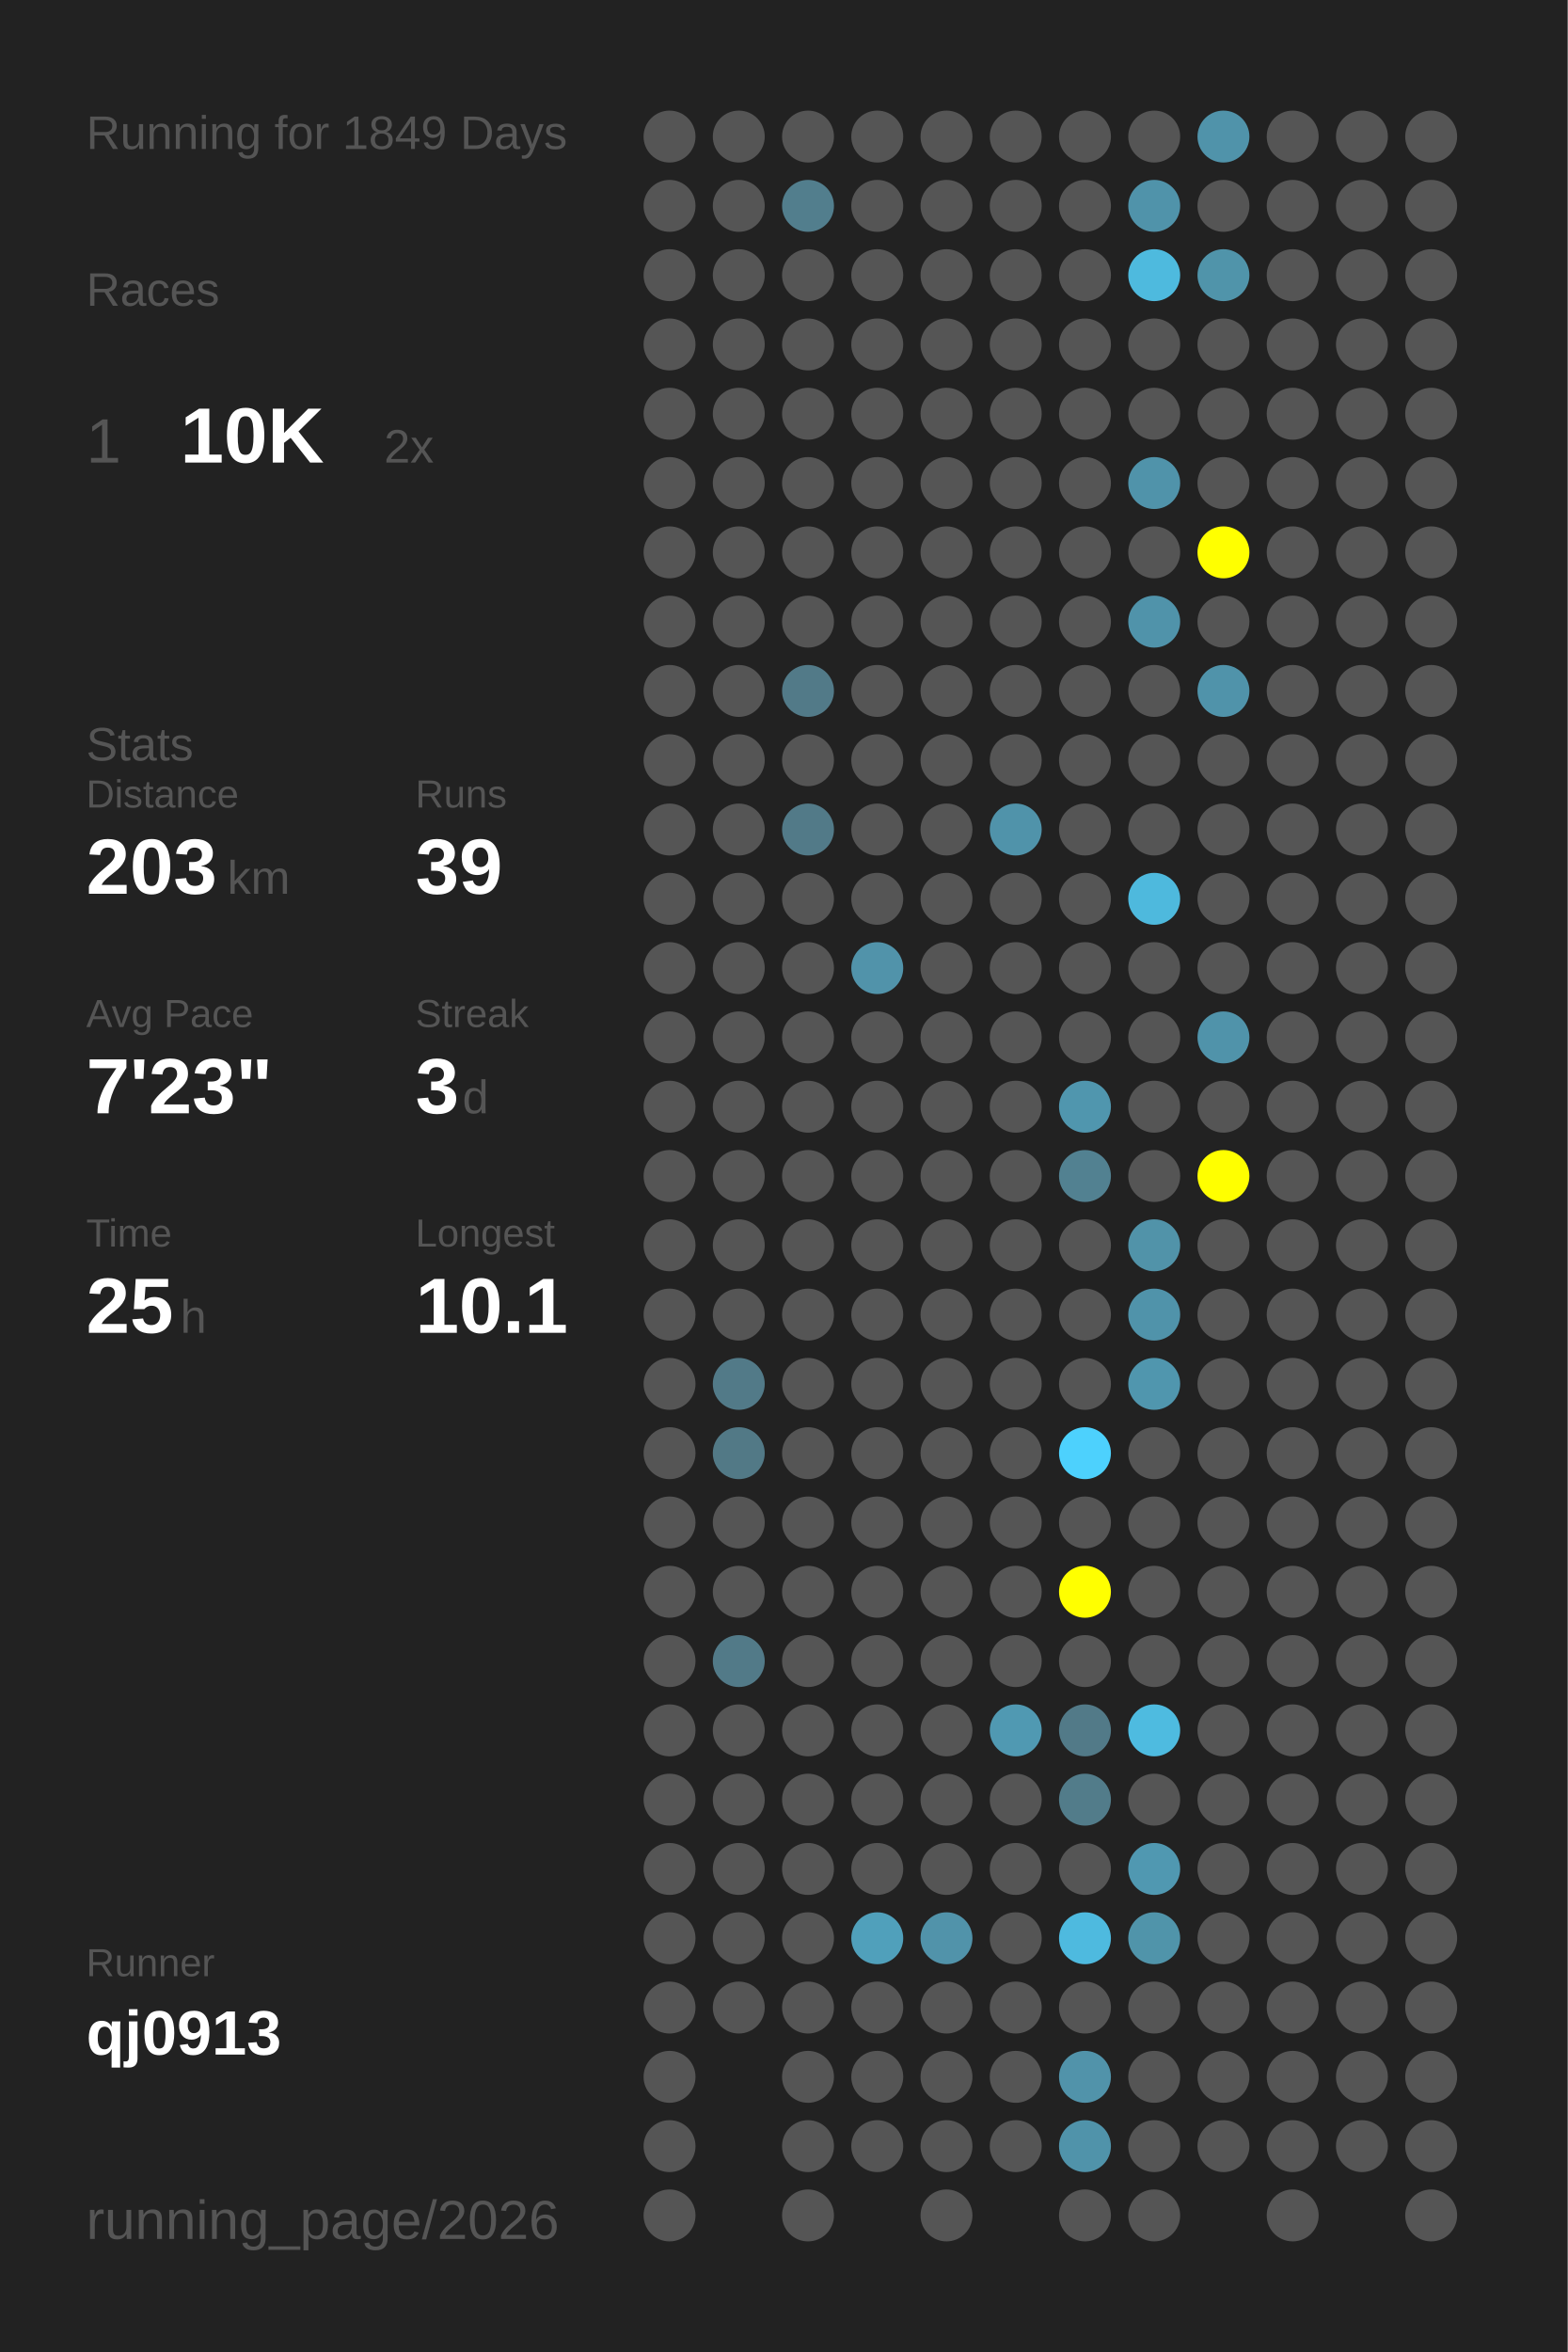
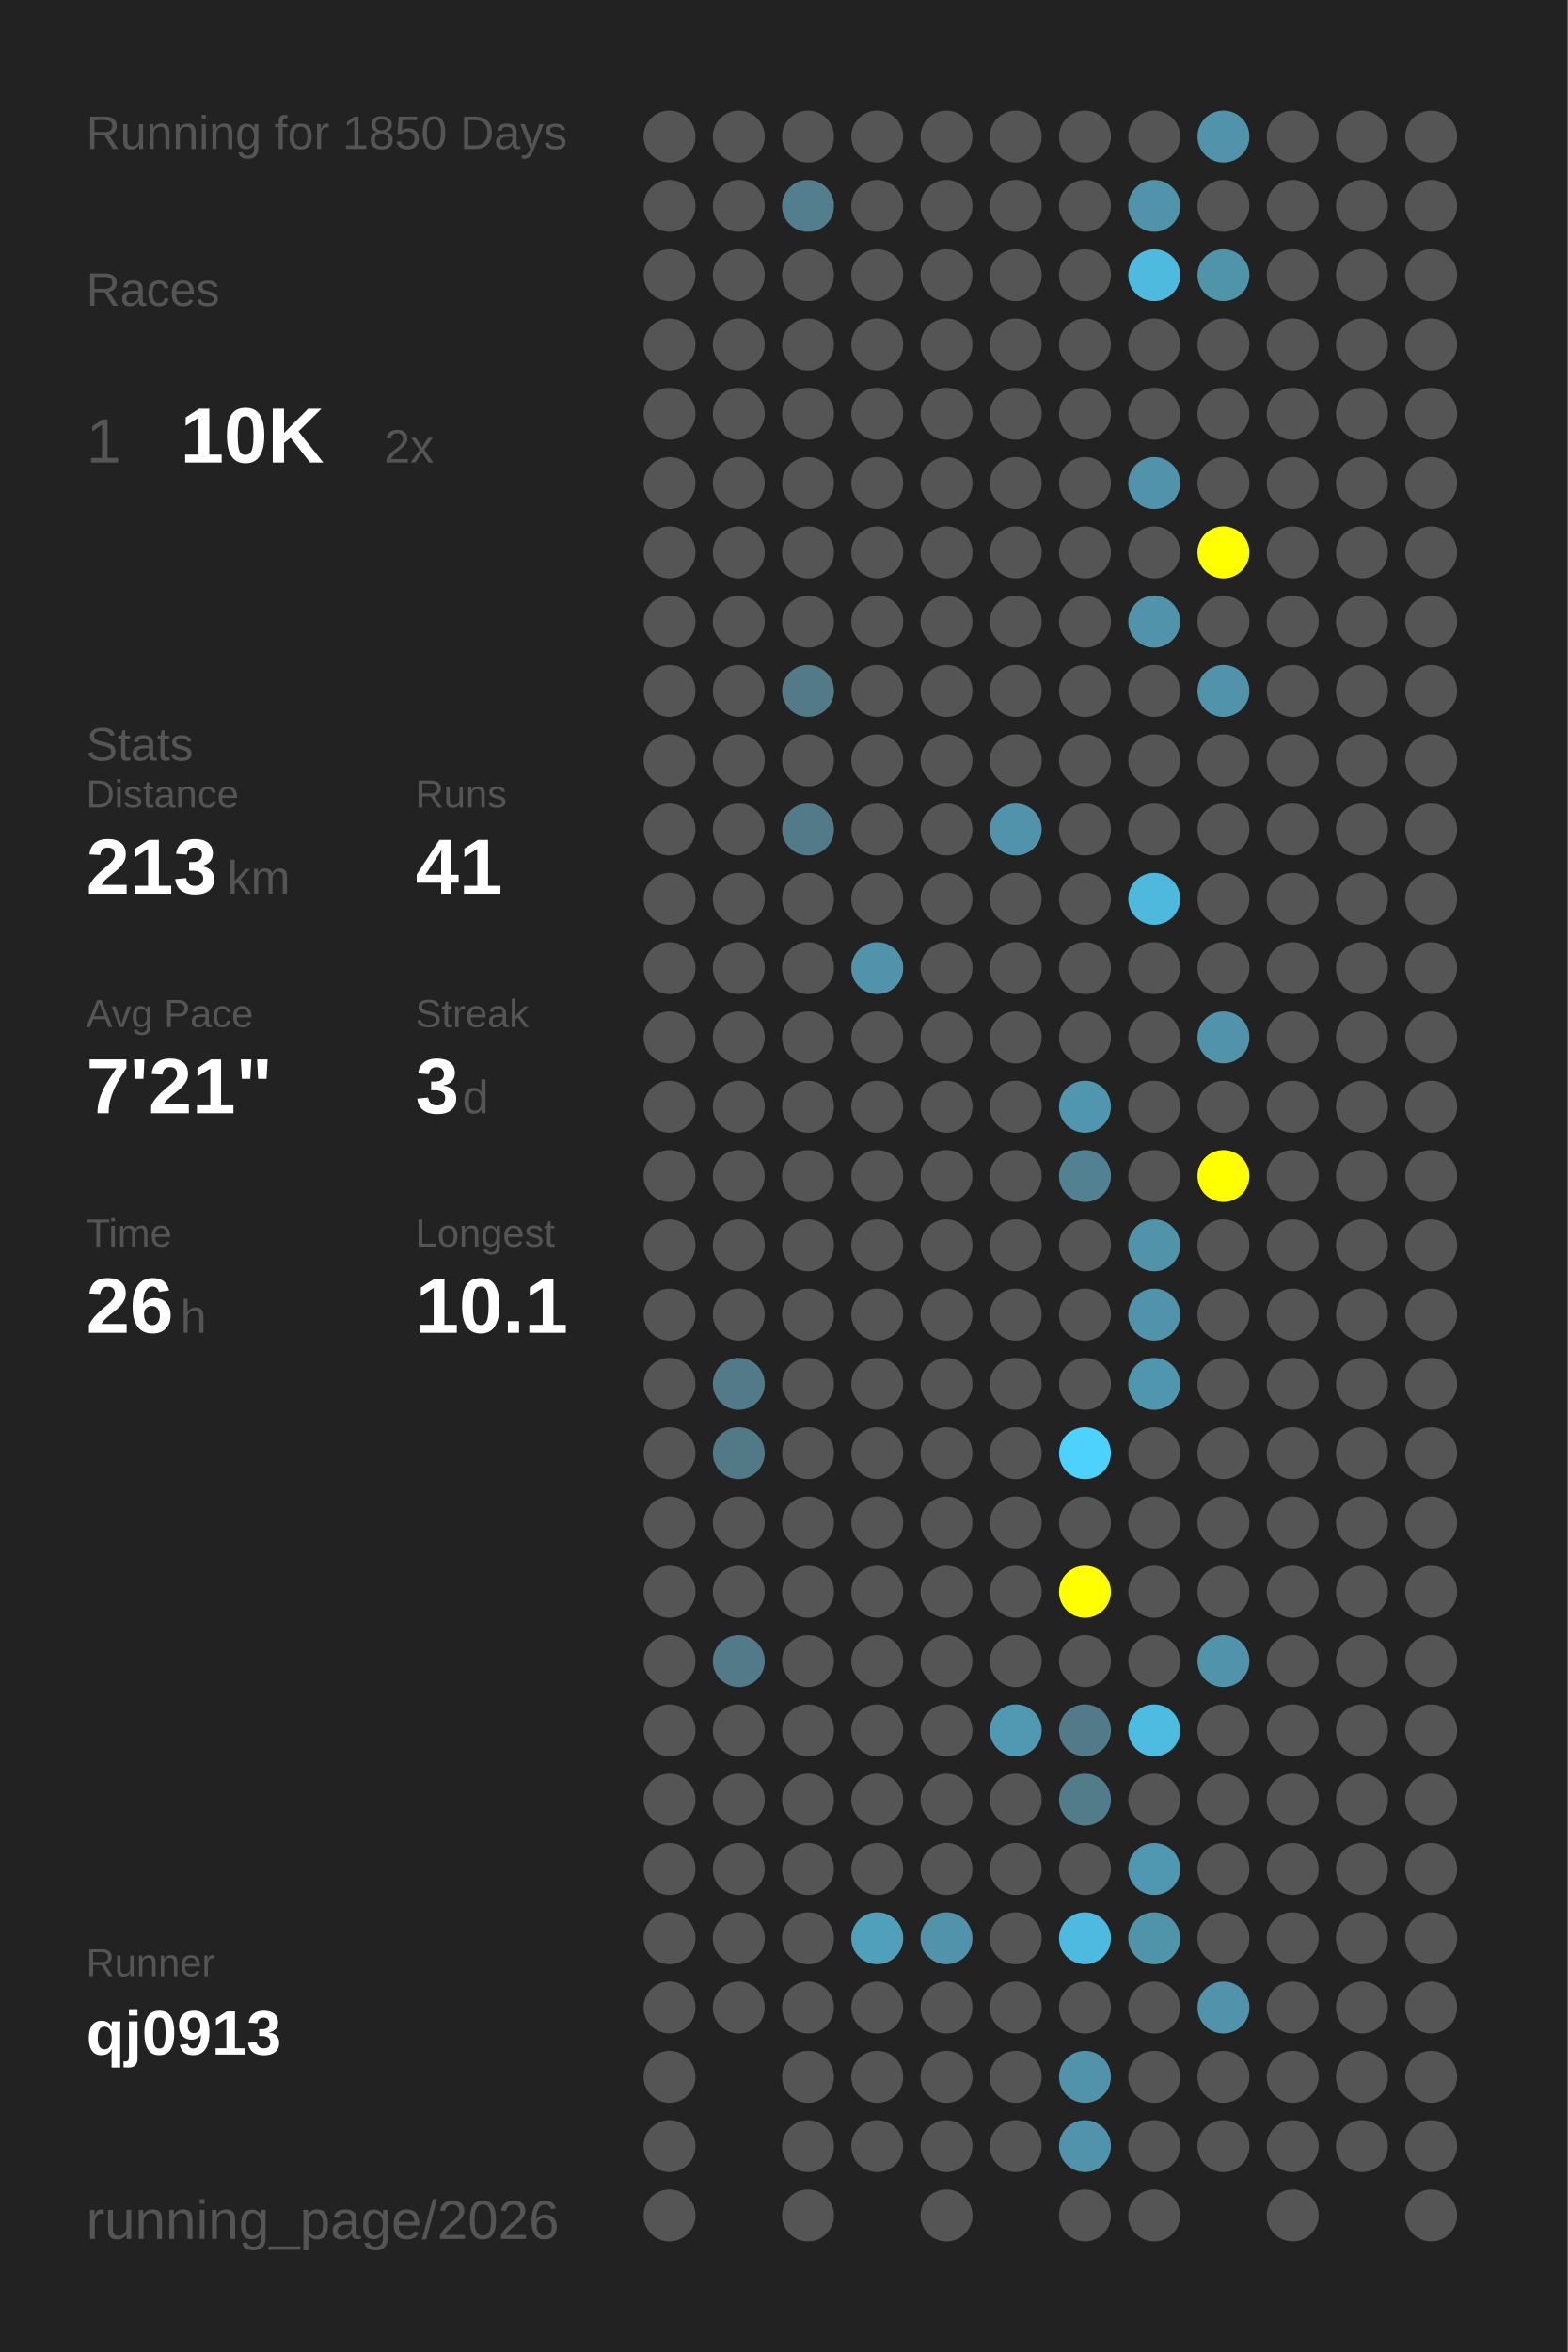
<svg xmlns="http://www.w3.org/2000/svg" baseProfile="full" height="300mm" version="1.1" viewBox="0,0,200,300" width="200mm">
  <defs />
  <rect fill="#222222" height="300" width="200" x="0" y="0" />
-   <text fill="#555555" style="font-size:6px; font-family:Arial;" x="11" y="19">Running for 1849 Days</text>
+   <text fill="#555555" style="font-size:6px; font-family:Arial;" x="11" y="19">Running for 1850 Days</text>
  <text fill="#555555" style="font-size:6px; font-family:Arial;" x="11" y="39">Races</text>
  <text fill="#555555" style="font-size:8px; font-family:Arial;" x="11" y="59">1</text>
  <text fill="#FFFFFF" style="font-size:10px; font-family:Arial; font-weight:bold;" x="23" y="59">10K</text>
  <text fill="#555555" style="font-size:6px; font-family:Arial;" x="49" y="59">2x</text>
  <text fill="#555555" style="font-size:6px; font-family:Arial;" x="11" y="97">Stats</text>
  <text fill="#555555" style="font-size:5px; font-family:Arial;" x="11" y="103">Distance</text>
-   <text fill="#FFFFFF" style="font-size:10px; font-family:Arial; font-weight:bold;" x="11" y="114">203</text>
+   <text fill="#FFFFFF" style="font-size:10px; font-family:Arial; font-weight:bold;" x="11" y="114">213</text>
  <text fill="#555555" style="font-size:6px; font-family:Arial;" x="29" y="114">km</text>
  <text fill="#555555" style="font-size:5px; font-family:Arial;" x="53" y="103">Runs</text>
-   <text fill="#FFFFFF" style="font-size:10px; font-family:Arial; font-weight:bold;" x="53" y="114">39</text>
+   <text fill="#FFFFFF" style="font-size:10px; font-family:Arial; font-weight:bold;" x="53" y="114">41</text>
  <text fill="#555555" style="font-size:5px; font-family:Arial;" x="11" y="131">Avg Pace</text>
-   <text fill="#FFFFFF" style="font-size:10px; font-family:Arial; font-weight:bold;" x="11" y="142">7'23"</text>
+   <text fill="#FFFFFF" style="font-size:10px; font-family:Arial; font-weight:bold;" x="11" y="142">7'21"</text>
  <text fill="#555555" style="font-size:5px; font-family:Arial;" x="53" y="131">Streak</text>
  <text fill="#FFFFFF" style="font-size:10px; font-family:Arial; font-weight:bold;" x="53" y="142">3</text>
  <text fill="#555555" style="font-size:6px; font-family:Arial;" x="59" y="142">d</text>
  <text fill="#555555" style="font-size:5px; font-family:Arial;" x="11" y="159">Time</text>
-   <text fill="#FFFFFF" style="font-size:10px; font-family:Arial; font-weight:bold;" x="11" y="170">25</text>
+   <text fill="#FFFFFF" style="font-size:10px; font-family:Arial; font-weight:bold;" x="11" y="170">26</text>
  <text fill="#555555" style="font-size:6px; font-family:Arial;" x="23" y="170">h</text>
  <text fill="#555555" style="font-size:5px; font-family:Arial;" x="53" y="159">Longest</text>
  <text fill="#FFFFFF" style="font-size:10px; font-family:Arial; font-weight:bold;" x="53" y="170">10.1</text>
  <text fill="#555555" style="font-size:5px; font-family:Arial;" x="11" y="252.065">Runner</text>
  <text fill="#FFFFFF" style="font-size:8px; font-family:Arial; font-weight:bold;" x="11" y="262.065">qj0913</text>
  <text fill="#555555" style="font-size:7px; font-family:Arial;" x="11" y="285.581">running_page/2026</text>
  <circle cx="85.417" cy="17.419" fill="#555555" r="3.312" />
  <circle cx="85.417" cy="26.258" fill="#555555" r="3.312" />
  <circle cx="85.417" cy="35.097" fill="#555555" r="3.312" />
  <circle cx="85.417" cy="43.935" fill="#555555" r="3.312" />
  <circle cx="85.417" cy="52.774" fill="#555555" r="3.312" />
  <circle cx="85.417" cy="61.613" fill="#555555" r="3.312" />
  <circle cx="85.417" cy="70.452" fill="#555555" r="3.312" />
  <circle cx="85.417" cy="79.29" fill="#555555" r="3.312" />
  <circle cx="85.417" cy="88.129" fill="#555555" r="3.312" />
  <circle cx="85.417" cy="96.968" fill="#555555" r="3.312" />
  <circle cx="85.417" cy="105.806" fill="#555555" r="3.312" />
  <circle cx="85.417" cy="114.645" fill="#555555" r="3.312" />
  <circle cx="85.417" cy="123.484" fill="#555555" r="3.312" />
  <circle cx="85.417" cy="132.323" fill="#555555" r="3.312" />
  <circle cx="85.417" cy="141.161" fill="#555555" r="3.312" />
  <circle cx="85.417" cy="150" fill="#555555" r="3.312" />
  <circle cx="85.417" cy="158.839" fill="#555555" r="3.312" />
  <circle cx="85.417" cy="167.677" fill="#555555" r="3.312" />
  <circle cx="85.417" cy="176.516" fill="#555555" r="3.312" />
  <circle cx="85.417" cy="185.355" fill="#555555" r="3.312" />
  <circle cx="85.417" cy="194.194" fill="#555555" r="3.312" />
  <circle cx="85.417" cy="203.032" fill="#555555" r="3.312" />
  <circle cx="85.417" cy="211.871" fill="#555555" r="3.312" />
  <circle cx="85.417" cy="220.71" fill="#555555" r="3.312" />
  <circle cx="85.417" cy="229.548" fill="#555555" r="3.312" />
  <circle cx="85.417" cy="238.387" fill="#555555" r="3.312" />
  <circle cx="85.417" cy="247.226" fill="#555555" r="3.312" />
  <circle cx="85.417" cy="256.065" fill="#555555" r="3.312" />
  <circle cx="85.417" cy="264.903" fill="#555555" r="3.312" />
  <circle cx="85.417" cy="273.742" fill="#555555" r="3.312" />
  <circle cx="85.417" cy="282.581" fill="#555555" r="3.312" />
  <circle cx="94.25" cy="17.419" fill="#555555" r="3.312" />
  <circle cx="94.25" cy="26.258" fill="#555555" r="3.312" />
  <circle cx="94.25" cy="35.097" fill="#555555" r="3.312" />
  <circle cx="94.25" cy="43.935" fill="#555555" r="3.312" />
  <circle cx="94.25" cy="52.774" fill="#555555" r="3.312" />
  <circle cx="94.25" cy="61.613" fill="#555555" r="3.312" />
  <circle cx="94.25" cy="70.452" fill="#555555" r="3.312" />
  <circle cx="94.25" cy="79.29" fill="#555555" r="3.312" />
  <circle cx="94.25" cy="88.129" fill="#555555" r="3.312" />
  <circle cx="94.25" cy="96.968" fill="#555555" r="3.312" />
  <circle cx="94.25" cy="105.806" fill="#555555" r="3.312" />
  <circle cx="94.25" cy="114.645" fill="#555555" r="3.312" />
  <circle cx="94.25" cy="123.484" fill="#555555" r="3.312" />
  <circle cx="94.25" cy="132.323" fill="#555555" r="3.312" />
  <circle cx="94.25" cy="141.161" fill="#555555" r="3.312" />
  <circle cx="94.25" cy="150" fill="#555555" r="3.312" />
  <circle cx="94.25" cy="158.839" fill="#555555" r="3.312" />
  <circle cx="94.25" cy="167.677" fill="#555555" r="3.312" />
  <circle cx="94.25" cy="176.516" fill="#527a88" r="3.312" />
  <circle cx="94.25" cy="185.355" fill="#527986" r="3.312" />
  <circle cx="94.25" cy="194.194" fill="#555555" r="3.312" />
  <circle cx="94.25" cy="203.032" fill="#555555" r="3.312" />
  <circle cx="94.25" cy="211.871" fill="#527a88" r="3.312" />
  <circle cx="94.25" cy="220.71" fill="#555555" r="3.312" />
  <circle cx="94.25" cy="229.548" fill="#555555" r="3.312" />
  <circle cx="94.25" cy="238.387" fill="#555555" r="3.312" />
  <circle cx="94.25" cy="247.226" fill="#555555" r="3.312" />
  <circle cx="94.25" cy="256.065" fill="#555555" r="3.312" />
  <circle cx="103.083" cy="17.419" fill="#555555" r="3.312" />
  <circle cx="103.083" cy="26.258" fill="#527e8d" r="3.312" />
  <circle cx="103.083" cy="35.097" fill="#555555" r="3.312" />
  <circle cx="103.083" cy="43.935" fill="#555555" r="3.312" />
  <circle cx="103.083" cy="52.774" fill="#555555" r="3.312" />
  <circle cx="103.083" cy="61.613" fill="#555555" r="3.312" />
  <circle cx="103.083" cy="70.452" fill="#555555" r="3.312" />
  <circle cx="103.083" cy="79.29" fill="#555555" r="3.312" />
  <circle cx="103.083" cy="88.129" fill="#527a88" r="3.312" />
  <circle cx="103.083" cy="96.968" fill="#555555" r="3.312" />
  <circle cx="103.083" cy="105.806" fill="#527a88" r="3.312" />
  <circle cx="103.083" cy="114.645" fill="#555555" r="3.312" />
  <circle cx="103.083" cy="123.484" fill="#555555" r="3.312" />
  <circle cx="103.083" cy="132.323" fill="#555555" r="3.312" />
  <circle cx="103.083" cy="141.161" fill="#555555" r="3.312" />
  <circle cx="103.083" cy="150" fill="#555555" r="3.312" />
  <circle cx="103.083" cy="158.839" fill="#555555" r="3.312" />
  <circle cx="103.083" cy="167.677" fill="#555555" r="3.312" />
  <circle cx="103.083" cy="176.516" fill="#555555" r="3.312" />
  <circle cx="103.083" cy="185.355" fill="#555555" r="3.312" />
  <circle cx="103.083" cy="194.194" fill="#555555" r="3.312" />
  <circle cx="103.083" cy="203.032" fill="#555555" r="3.312" />
  <circle cx="103.083" cy="211.871" fill="#555555" r="3.312" />
  <circle cx="103.083" cy="220.71" fill="#555555" r="3.312" />
  <circle cx="103.083" cy="229.548" fill="#555555" r="3.312" />
  <circle cx="103.083" cy="238.387" fill="#555555" r="3.312" />
  <circle cx="103.083" cy="247.226" fill="#555555" r="3.312" />
  <circle cx="103.083" cy="256.065" fill="#555555" r="3.312" />
  <circle cx="103.083" cy="264.903" fill="#555555" r="3.312" />
  <circle cx="103.083" cy="273.742" fill="#555555" r="3.312" />
  <circle cx="103.083" cy="282.581" fill="#555555" r="3.312" />
  <circle cx="111.917" cy="17.419" fill="#555555" r="3.312" />
  <circle cx="111.917" cy="26.258" fill="#555555" r="3.312" />
  <circle cx="111.917" cy="35.097" fill="#555555" r="3.312" />
  <circle cx="111.917" cy="43.935" fill="#555555" r="3.312" />
  <circle cx="111.917" cy="52.774" fill="#555555" r="3.312" />
  <circle cx="111.917" cy="61.613" fill="#555555" r="3.312" />
  <circle cx="111.917" cy="70.452" fill="#555555" r="3.312" />
  <circle cx="111.917" cy="79.29" fill="#555555" r="3.312" />
  <circle cx="111.917" cy="88.129" fill="#555555" r="3.312" />
  <circle cx="111.917" cy="96.968" fill="#555555" r="3.312" />
  <circle cx="111.917" cy="105.806" fill="#555555" r="3.312" />
  <circle cx="111.917" cy="114.645" fill="#555555" r="3.312" />
  <circle cx="111.917" cy="123.484" fill="#5193aa" r="3.312" />
  <circle cx="111.917" cy="132.323" fill="#555555" r="3.312" />
  <circle cx="111.917" cy="141.161" fill="#555555" r="3.312" />
  <circle cx="111.917" cy="150" fill="#555555" r="3.312" />
  <circle cx="111.917" cy="158.839" fill="#555555" r="3.312" />
  <circle cx="111.917" cy="167.677" fill="#555555" r="3.312" />
  <circle cx="111.917" cy="176.516" fill="#555555" r="3.312" />
  <circle cx="111.917" cy="185.355" fill="#555555" r="3.312" />
  <circle cx="111.917" cy="194.194" fill="#555555" r="3.312" />
  <circle cx="111.917" cy="203.032" fill="#555555" r="3.312" />
  <circle cx="111.917" cy="211.871" fill="#555555" r="3.312" />
  <circle cx="111.917" cy="220.71" fill="#555555" r="3.312" />
  <circle cx="111.917" cy="229.548" fill="#555555" r="3.312" />
  <circle cx="111.917" cy="238.387" fill="#555555" r="3.312" />
  <circle cx="111.917" cy="247.226" fill="#50a0bb" r="3.312" />
  <circle cx="111.917" cy="256.065" fill="#555555" r="3.312" />
  <circle cx="111.917" cy="264.903" fill="#555555" r="3.312" />
  <circle cx="111.917" cy="273.742" fill="#555555" r="3.312" />
  <circle cx="120.75" cy="17.419" fill="#555555" r="3.312" />
  <circle cx="120.75" cy="26.258" fill="#555555" r="3.312" />
  <circle cx="120.75" cy="35.097" fill="#555555" r="3.312" />
  <circle cx="120.75" cy="43.935" fill="#555555" r="3.312" />
  <circle cx="120.75" cy="52.774" fill="#555555" r="3.312" />
  <circle cx="120.75" cy="61.613" fill="#555555" r="3.312" />
  <circle cx="120.75" cy="70.452" fill="#555555" r="3.312" />
  <circle cx="120.75" cy="79.29" fill="#555555" r="3.312" />
  <circle cx="120.75" cy="88.129" fill="#555555" r="3.312" />
  <circle cx="120.75" cy="96.968" fill="#555555" r="3.312" />
  <circle cx="120.75" cy="105.806" fill="#555555" r="3.312" />
  <circle cx="120.75" cy="114.645" fill="#555555" r="3.312" />
  <circle cx="120.75" cy="123.484" fill="#555555" r="3.312" />
  <circle cx="120.75" cy="132.323" fill="#555555" r="3.312" />
  <circle cx="120.75" cy="141.161" fill="#555555" r="3.312" />
  <circle cx="120.75" cy="150" fill="#555555" r="3.312" />
  <circle cx="120.75" cy="158.839" fill="#555555" r="3.312" />
  <circle cx="120.75" cy="167.677" fill="#555555" r="3.312" />
  <circle cx="120.75" cy="176.516" fill="#555555" r="3.312" />
  <circle cx="120.75" cy="185.355" fill="#555555" r="3.312" />
  <circle cx="120.75" cy="194.194" fill="#555555" r="3.312" />
  <circle cx="120.75" cy="203.032" fill="#555555" r="3.312" />
  <circle cx="120.75" cy="211.871" fill="#555555" r="3.312" />
  <circle cx="120.75" cy="220.71" fill="#555555" r="3.312" />
  <circle cx="120.75" cy="229.548" fill="#555555" r="3.312" />
  <circle cx="120.75" cy="238.387" fill="#555555" r="3.312" />
  <circle cx="120.75" cy="247.226" fill="#5193aa" r="3.312" />
  <circle cx="120.75" cy="256.065" fill="#555555" r="3.312" />
  <circle cx="120.75" cy="264.903" fill="#555555" r="3.312" />
  <circle cx="120.75" cy="273.742" fill="#555555" r="3.312" />
  <circle cx="120.75" cy="282.581" fill="#555555" r="3.312" />
  <circle cx="129.583" cy="17.419" fill="#555555" r="3.312" />
  <circle cx="129.583" cy="26.258" fill="#555555" r="3.312" />
  <circle cx="129.583" cy="35.097" fill="#555555" r="3.312" />
  <circle cx="129.583" cy="43.935" fill="#555555" r="3.312" />
  <circle cx="129.583" cy="52.774" fill="#555555" r="3.312" />
  <circle cx="129.583" cy="61.613" fill="#555555" r="3.312" />
  <circle cx="129.583" cy="70.452" fill="#555555" r="3.312" />
  <circle cx="129.583" cy="79.29" fill="#555555" r="3.312" />
  <circle cx="129.583" cy="88.129" fill="#555555" r="3.312" />
  <circle cx="129.583" cy="96.968" fill="#555555" r="3.312" />
  <circle cx="129.583" cy="105.806" fill="#5093aa" r="3.312" />
  <circle cx="129.583" cy="114.645" fill="#555555" r="3.312" />
  <circle cx="129.583" cy="123.484" fill="#555555" r="3.312" />
  <circle cx="129.583" cy="132.323" fill="#555555" r="3.312" />
  <circle cx="129.583" cy="141.161" fill="#555555" r="3.312" />
  <circle cx="129.583" cy="150" fill="#555555" r="3.312" />
  <circle cx="129.583" cy="158.839" fill="#555555" r="3.312" />
  <circle cx="129.583" cy="167.677" fill="#555555" r="3.312" />
  <circle cx="129.583" cy="176.516" fill="#555555" r="3.312" />
  <circle cx="129.583" cy="185.355" fill="#555555" r="3.312" />
  <circle cx="129.583" cy="194.194" fill="#555555" r="3.312" />
  <circle cx="129.583" cy="203.032" fill="#555555" r="3.312" />
  <circle cx="129.583" cy="211.871" fill="#555555" r="3.312" />
  <circle cx="129.583" cy="220.71" fill="#5099b2" r="3.312" />
  <circle cx="129.583" cy="229.548" fill="#555555" r="3.312" />
  <circle cx="129.583" cy="238.387" fill="#555555" r="3.312" />
  <circle cx="129.583" cy="247.226" fill="#555555" r="3.312" />
  <circle cx="129.583" cy="256.065" fill="#555555" r="3.312" />
  <circle cx="129.583" cy="264.903" fill="#555555" r="3.312" />
  <circle cx="129.583" cy="273.742" fill="#555555" r="3.312" />
  <circle cx="138.417" cy="17.419" fill="#555555" r="3.312" />
  <circle cx="138.417" cy="26.258" fill="#555555" r="3.312" />
  <circle cx="138.417" cy="35.097" fill="#555555" r="3.312" />
  <circle cx="138.417" cy="43.935" fill="#555555" r="3.312" />
  <circle cx="138.417" cy="52.774" fill="#555555" r="3.312" />
  <circle cx="138.417" cy="61.613" fill="#555555" r="3.312" />
  <circle cx="138.417" cy="70.452" fill="#555555" r="3.312" />
  <circle cx="138.417" cy="79.29" fill="#555555" r="3.312" />
  <circle cx="138.417" cy="88.129" fill="#555555" r="3.312" />
  <circle cx="138.417" cy="96.968" fill="#555555" r="3.312" />
  <circle cx="138.417" cy="105.806" fill="#555555" r="3.312" />
  <circle cx="138.417" cy="114.645" fill="#555555" r="3.312" />
  <circle cx="138.417" cy="123.484" fill="#555555" r="3.312" />
  <circle cx="138.417" cy="132.323" fill="#555555" r="3.312" />
  <circle cx="138.417" cy="141.161" fill="#5096ae" r="3.312" />
  <circle cx="138.417" cy="150" fill="#528191" r="3.312" />
  <circle cx="138.417" cy="158.839" fill="#555555" r="3.312" />
  <circle cx="138.417" cy="167.677" fill="#555555" r="3.312" />
  <circle cx="138.417" cy="176.516" fill="#555555" r="3.312" />
  <circle cx="138.417" cy="185.355" fill="#4dd1fd" r="3.312" />
  <circle cx="138.417" cy="194.194" fill="#555555" r="3.312" />
  <circle cx="138.417" cy="203.032" fill="#FFFF00" r="3.312" />
  <circle cx="138.417" cy="211.871" fill="#555555" r="3.312" />
  <circle cx="138.417" cy="220.71" fill="#527a88" r="3.312" />
  <circle cx="138.417" cy="229.548" fill="#527c8a" r="3.312" />
  <circle cx="138.417" cy="238.387" fill="#555555" r="3.312" />
  <circle cx="138.417" cy="247.226" fill="#4ebadf" r="3.312" />
  <circle cx="138.417" cy="256.065" fill="#555555" r="3.312" />
  <circle cx="138.417" cy="264.903" fill="#5193aa" r="3.312" />
  <circle cx="138.417" cy="273.742" fill="#5093aa" r="3.312" />
  <circle cx="138.417" cy="282.581" fill="#555555" r="3.312" />
  <circle cx="147.25" cy="17.419" fill="#555555" r="3.312" />
  <circle cx="147.25" cy="26.258" fill="#5093aa" r="3.312" />
  <circle cx="147.25" cy="35.097" fill="#4ebade" r="3.312" />
  <circle cx="147.25" cy="43.935" fill="#555555" r="3.312" />
  <circle cx="147.25" cy="52.774" fill="#555555" r="3.312" />
  <circle cx="147.25" cy="61.613" fill="#5093aa" r="3.312" />
  <circle cx="147.25" cy="70.452" fill="#555555" r="3.312" />
  <circle cx="147.25" cy="79.29" fill="#5093aa" r="3.312" />
  <circle cx="147.25" cy="88.129" fill="#555555" r="3.312" />
  <circle cx="147.25" cy="96.968" fill="#555555" r="3.312" />
  <circle cx="147.25" cy="105.806" fill="#555555" r="3.312" />
  <circle cx="147.25" cy="114.645" fill="#4eb9dd" r="3.312" />
  <circle cx="147.25" cy="123.484" fill="#555555" r="3.312" />
  <circle cx="147.25" cy="132.323" fill="#555555" r="3.312" />
  <circle cx="147.25" cy="141.161" fill="#555555" r="3.312" />
  <circle cx="147.25" cy="150" fill="#555555" r="3.312" />
  <circle cx="147.25" cy="158.839" fill="#5193a9" r="3.312" />
  <circle cx="147.25" cy="167.677" fill="#5093aa" r="3.312" />
  <circle cx="147.25" cy="176.516" fill="#5096ae" r="3.312" />
  <circle cx="147.25" cy="185.355" fill="#555555" r="3.312" />
  <circle cx="147.25" cy="194.194" fill="#555555" r="3.312" />
  <circle cx="147.25" cy="203.032" fill="#555555" r="3.312" />
  <circle cx="147.25" cy="211.871" fill="#555555" r="3.312" />
  <circle cx="147.25" cy="220.71" fill="#4ebbe0" r="3.312" />
  <circle cx="147.25" cy="229.548" fill="#555555" r="3.312" />
  <circle cx="147.25" cy="238.387" fill="#5098b1" r="3.312" />
  <circle cx="147.25" cy="247.226" fill="#5094aa" r="3.312" />
  <circle cx="147.25" cy="256.065" fill="#555555" r="3.312" />
  <circle cx="147.25" cy="264.903" fill="#555555" r="3.312" />
  <circle cx="147.25" cy="273.742" fill="#555555" r="3.312" />
  <circle cx="147.25" cy="282.581" fill="#555555" r="3.312" />
  <circle cx="156.083" cy="17.419" fill="#5093aa" r="3.312" />
  <circle cx="156.083" cy="26.258" fill="#555555" r="3.312" />
  <circle cx="156.083" cy="35.097" fill="#5094aa" r="3.312" />
  <circle cx="156.083" cy="43.935" fill="#555555" r="3.312" />
  <circle cx="156.083" cy="52.774" fill="#555555" r="3.312" />
  <circle cx="156.083" cy="61.613" fill="#555555" r="3.312" />
  <circle cx="156.083" cy="70.452" fill="#FFFF00" r="3.312" />
  <circle cx="156.083" cy="79.29" fill="#555555" r="3.312" />
  <circle cx="156.083" cy="88.129" fill="#5093aa" r="3.312" />
  <circle cx="156.083" cy="96.968" fill="#555555" r="3.312" />
  <circle cx="156.083" cy="105.806" fill="#555555" r="3.312" />
  <circle cx="156.083" cy="114.645" fill="#555555" r="3.312" />
  <circle cx="156.083" cy="123.484" fill="#555555" r="3.312" />
  <circle cx="156.083" cy="132.323" fill="#5093aa" r="3.312" />
  <circle cx="156.083" cy="141.161" fill="#555555" r="3.312" />
  <circle cx="156.083" cy="150" fill="#FFFF00" r="3.312" />
  <circle cx="156.083" cy="158.839" fill="#555555" r="3.312" />
  <circle cx="156.083" cy="167.677" fill="#555555" r="3.312" />
  <circle cx="156.083" cy="176.516" fill="#555555" r="3.312" />
  <circle cx="156.083" cy="185.355" fill="#555555" r="3.312" />
  <circle cx="156.083" cy="194.194" fill="#555555" r="3.312" />
  <circle cx="156.083" cy="203.032" fill="#555555" r="3.312" />
-   <circle cx="156.083" cy="211.871" fill="#555555" r="3.312" />
+   <circle cx="156.083" cy="211.871" fill="#5093aa" r="3.312" />
  <circle cx="156.083" cy="220.71" fill="#555555" r="3.312" />
  <circle cx="156.083" cy="229.548" fill="#555555" r="3.312" />
  <circle cx="156.083" cy="238.387" fill="#555555" r="3.312" />
  <circle cx="156.083" cy="247.226" fill="#555555" r="3.312" />
-   <circle cx="156.083" cy="256.065" fill="#555555" r="3.312" />
+   <circle cx="156.083" cy="256.065" fill="#5093aa" r="3.312" />
  <circle cx="156.083" cy="264.903" fill="#555555" r="3.312" />
  <circle cx="156.083" cy="273.742" fill="#555555" r="3.312" />
  <circle cx="164.917" cy="17.419" fill="#555555" r="3.312" />
  <circle cx="164.917" cy="26.258" fill="#555555" r="3.312" />
  <circle cx="164.917" cy="35.097" fill="#555555" r="3.312" />
  <circle cx="164.917" cy="43.935" fill="#555555" r="3.312" />
  <circle cx="164.917" cy="52.774" fill="#555555" r="3.312" />
  <circle cx="164.917" cy="61.613" fill="#555555" r="3.312" />
  <circle cx="164.917" cy="70.452" fill="#555555" r="3.312" />
  <circle cx="164.917" cy="79.29" fill="#555555" r="3.312" />
  <circle cx="164.917" cy="88.129" fill="#555555" r="3.312" />
  <circle cx="164.917" cy="96.968" fill="#555555" r="3.312" />
  <circle cx="164.917" cy="105.806" fill="#555555" r="3.312" />
  <circle cx="164.917" cy="114.645" fill="#555555" r="3.312" />
  <circle cx="164.917" cy="123.484" fill="#555555" r="3.312" />
  <circle cx="164.917" cy="132.323" fill="#555555" r="3.312" />
  <circle cx="164.917" cy="141.161" fill="#555555" r="3.312" />
  <circle cx="164.917" cy="150" fill="#555555" r="3.312" />
  <circle cx="164.917" cy="158.839" fill="#555555" r="3.312" />
  <circle cx="164.917" cy="167.677" fill="#555555" r="3.312" />
  <circle cx="164.917" cy="176.516" fill="#555555" r="3.312" />
  <circle cx="164.917" cy="185.355" fill="#555555" r="3.312" />
  <circle cx="164.917" cy="194.194" fill="#555555" r="3.312" />
  <circle cx="164.917" cy="203.032" fill="#555555" r="3.312" />
  <circle cx="164.917" cy="211.871" fill="#555555" r="3.312" />
  <circle cx="164.917" cy="220.71" fill="#555555" r="3.312" />
  <circle cx="164.917" cy="229.548" fill="#555555" r="3.312" />
  <circle cx="164.917" cy="238.387" fill="#555555" r="3.312" />
  <circle cx="164.917" cy="247.226" fill="#555555" r="3.312" />
  <circle cx="164.917" cy="256.065" fill="#555555" r="3.312" />
  <circle cx="164.917" cy="264.903" fill="#555555" r="3.312" />
  <circle cx="164.917" cy="273.742" fill="#555555" r="3.312" />
  <circle cx="164.917" cy="282.581" fill="#555555" r="3.312" />
  <circle cx="173.75" cy="17.419" fill="#555555" r="3.312" />
  <circle cx="173.75" cy="26.258" fill="#555555" r="3.312" />
  <circle cx="173.75" cy="35.097" fill="#555555" r="3.312" />
  <circle cx="173.75" cy="43.935" fill="#555555" r="3.312" />
  <circle cx="173.75" cy="52.774" fill="#555555" r="3.312" />
  <circle cx="173.75" cy="61.613" fill="#555555" r="3.312" />
  <circle cx="173.75" cy="70.452" fill="#555555" r="3.312" />
  <circle cx="173.75" cy="79.29" fill="#555555" r="3.312" />
  <circle cx="173.75" cy="88.129" fill="#555555" r="3.312" />
  <circle cx="173.75" cy="96.968" fill="#555555" r="3.312" />
  <circle cx="173.75" cy="105.806" fill="#555555" r="3.312" />
  <circle cx="173.75" cy="114.645" fill="#555555" r="3.312" />
  <circle cx="173.75" cy="123.484" fill="#555555" r="3.312" />
  <circle cx="173.75" cy="132.323" fill="#555555" r="3.312" />
  <circle cx="173.75" cy="141.161" fill="#555555" r="3.312" />
  <circle cx="173.75" cy="150" fill="#555555" r="3.312" />
  <circle cx="173.75" cy="158.839" fill="#555555" r="3.312" />
  <circle cx="173.75" cy="167.677" fill="#555555" r="3.312" />
  <circle cx="173.75" cy="176.516" fill="#555555" r="3.312" />
  <circle cx="173.75" cy="185.355" fill="#555555" r="3.312" />
  <circle cx="173.75" cy="194.194" fill="#555555" r="3.312" />
  <circle cx="173.75" cy="203.032" fill="#555555" r="3.312" />
  <circle cx="173.75" cy="211.871" fill="#555555" r="3.312" />
  <circle cx="173.75" cy="220.71" fill="#555555" r="3.312" />
  <circle cx="173.75" cy="229.548" fill="#555555" r="3.312" />
  <circle cx="173.75" cy="238.387" fill="#555555" r="3.312" />
  <circle cx="173.75" cy="247.226" fill="#555555" r="3.312" />
  <circle cx="173.75" cy="256.065" fill="#555555" r="3.312" />
  <circle cx="173.75" cy="264.903" fill="#555555" r="3.312" />
  <circle cx="173.75" cy="273.742" fill="#555555" r="3.312" />
  <circle cx="182.583" cy="17.419" fill="#555555" r="3.312" />
  <circle cx="182.583" cy="26.258" fill="#555555" r="3.312" />
  <circle cx="182.583" cy="35.097" fill="#555555" r="3.312" />
  <circle cx="182.583" cy="43.935" fill="#555555" r="3.312" />
  <circle cx="182.583" cy="52.774" fill="#555555" r="3.312" />
  <circle cx="182.583" cy="61.613" fill="#555555" r="3.312" />
  <circle cx="182.583" cy="70.452" fill="#555555" r="3.312" />
  <circle cx="182.583" cy="79.29" fill="#555555" r="3.312" />
  <circle cx="182.583" cy="88.129" fill="#555555" r="3.312" />
  <circle cx="182.583" cy="96.968" fill="#555555" r="3.312" />
  <circle cx="182.583" cy="105.806" fill="#555555" r="3.312" />
  <circle cx="182.583" cy="114.645" fill="#555555" r="3.312" />
  <circle cx="182.583" cy="123.484" fill="#555555" r="3.312" />
  <circle cx="182.583" cy="132.323" fill="#555555" r="3.312" />
  <circle cx="182.583" cy="141.161" fill="#555555" r="3.312" />
  <circle cx="182.583" cy="150" fill="#555555" r="3.312" />
  <circle cx="182.583" cy="158.839" fill="#555555" r="3.312" />
  <circle cx="182.583" cy="167.677" fill="#555555" r="3.312" />
  <circle cx="182.583" cy="176.516" fill="#555555" r="3.312" />
  <circle cx="182.583" cy="185.355" fill="#555555" r="3.312" />
  <circle cx="182.583" cy="194.194" fill="#555555" r="3.312" />
  <circle cx="182.583" cy="203.032" fill="#555555" r="3.312" />
  <circle cx="182.583" cy="211.871" fill="#555555" r="3.312" />
  <circle cx="182.583" cy="220.71" fill="#555555" r="3.312" />
  <circle cx="182.583" cy="229.548" fill="#555555" r="3.312" />
  <circle cx="182.583" cy="238.387" fill="#555555" r="3.312" />
  <circle cx="182.583" cy="247.226" fill="#555555" r="3.312" />
  <circle cx="182.583" cy="256.065" fill="#555555" r="3.312" />
  <circle cx="182.583" cy="264.903" fill="#555555" r="3.312" />
  <circle cx="182.583" cy="273.742" fill="#555555" r="3.312" />
  <circle cx="182.583" cy="282.581" fill="#555555" r="3.312" />
</svg>
